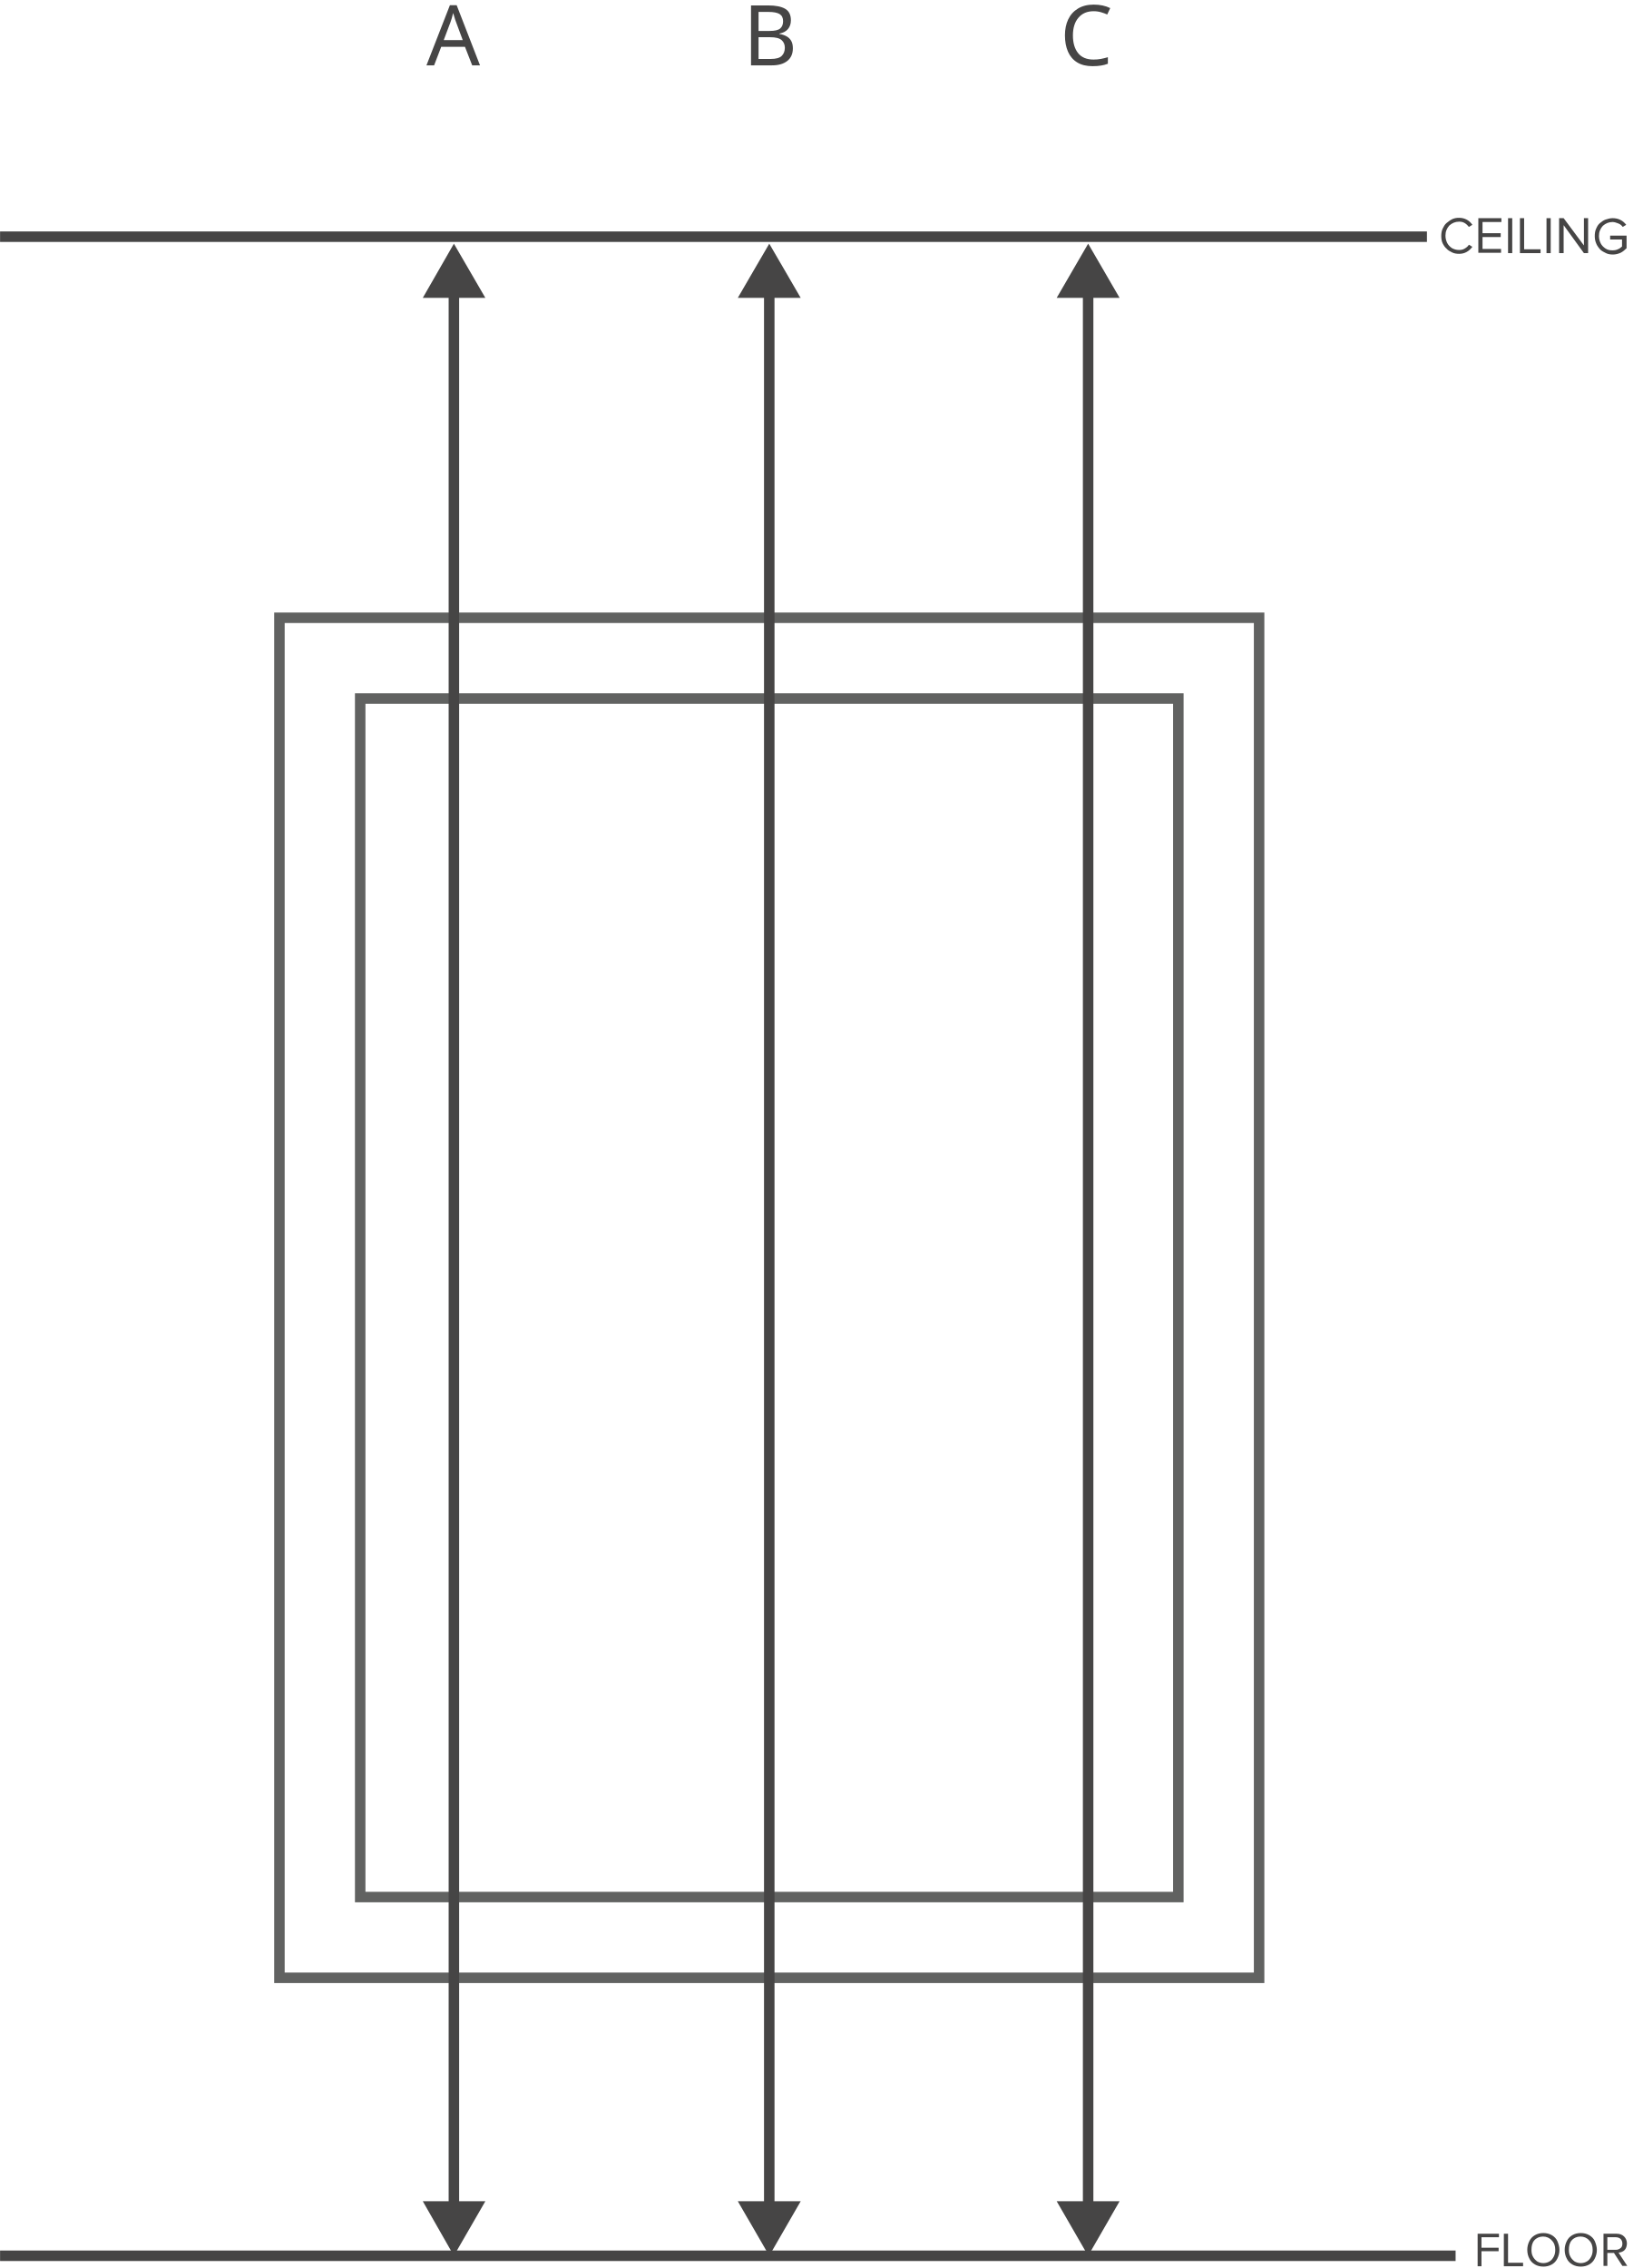
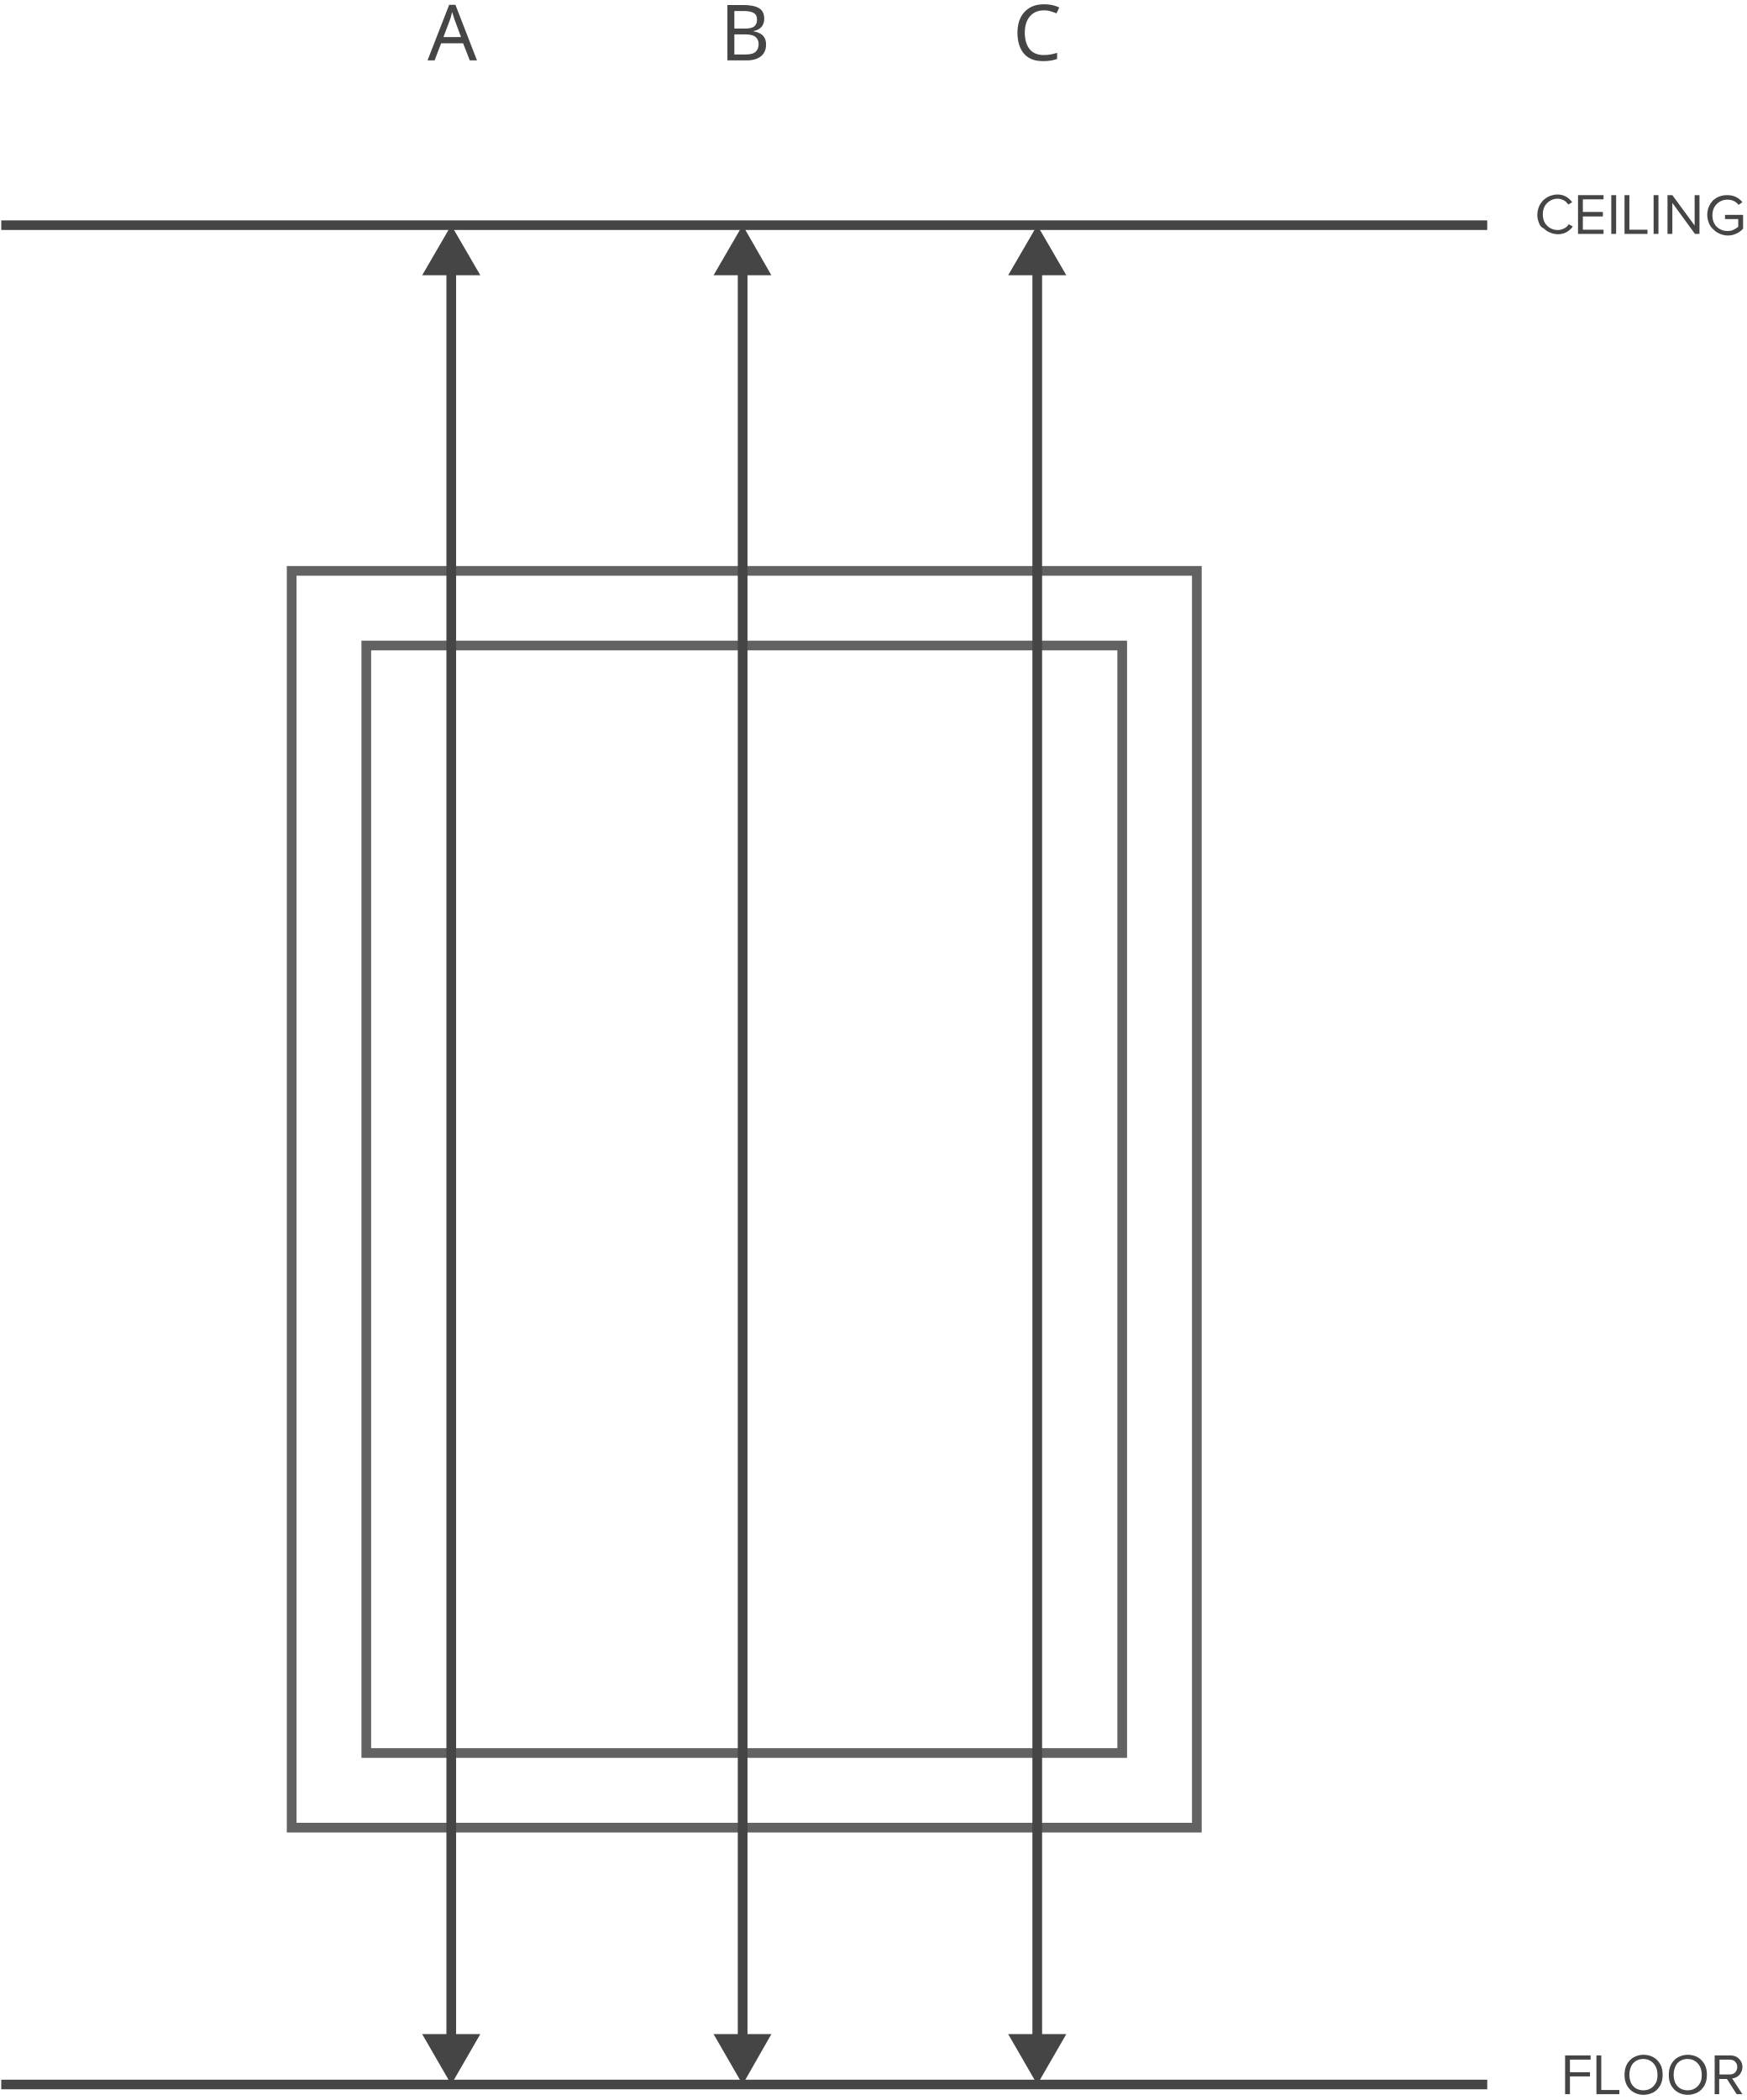
- <svg xmlns="http://www.w3.org/2000/svg" version="1.1" id="Layer_1" x="0px" y="0px" width="176px" height="243px" viewBox="0 0 469.8 648.7" enable-background="new 0 0 469.8 648.7" xml:space="preserve">
+ <svg xmlns="http://www.w3.org/2000/svg" version="1.1" id="Layer_1" x="0px" y="0px" width="203px" height="244px" viewBox="0 0 540 650" enable-background="new 0 0 540 650" xml:space="preserve">
+   <line fill="none" stroke="#464545" stroke-width="2.968" x1="0" y1="645.2" x2="460" y2="645.2" />
  <g>
-     <rect x="79.9" y="176.7" fill="none" stroke="#616261" stroke-width="3" stroke-miterlimit="10" width="280.2" height="389" />
-     <rect x="103" y="199.8" fill="none" stroke="#616261" stroke-width="3" stroke-miterlimit="10" width="234" height="342.8" />
+     <path fill="#464545" d="M484.1,648.2v-12h7.9v1.3h-6.4v3.9h6.2v1.3h-6.2v5.5H484.1z" />
+     <path fill="#464545" d="M493.8,648.2v-12h1.5v10.7h5.6v1.3H493.8z" />
+     <path fill="#464545" d="M503.2,645.4c-0.5-0.9-0.7-2-0.7-3.2s0.2-2.2,0.7-3.2c0.5-0.9,1.2-1.7,2.1-2.2s1.9-0.8,3.1-0.8   c1.2,0,2.2,0.3,3.1,0.8c0.9,0.5,1.6,1.3,2.1,2.2c0.5,0.9,0.7,2,0.7,3.2s-0.2,2.2-0.7,3.2c-0.5,0.9-1.2,1.7-2.1,2.2   c-0.9,0.5-2,0.8-3.1,0.8c-1.2,0-2.2-0.3-3.1-0.8C504.4,647.1,503.7,646.3,503.2,645.4z M504,642.2c0,0.9,0.2,1.8,0.5,2.5   s0.9,1.3,1.5,1.7c0.7,0.4,1.5,0.6,2.3,0.6c0.9,0,1.7-0.2,2.3-0.6c0.7-0.4,1.2-1,1.6-1.7c0.4-0.7,0.5-1.6,0.5-2.5   c0-1.4-0.4-2.6-1.2-3.5c-0.8-0.9-1.9-1.4-3.2-1.4c-1.3,0-2.4,0.5-3.2,1.4C504.4,639.6,504,640.8,504,642.2z" />
+     <path fill="#464545" d="M516.9,645.4c-0.5-0.9-0.7-2-0.7-3.2s0.2-2.2,0.7-3.2c0.5-0.9,1.2-1.7,2.1-2.2s1.9-0.8,3.1-0.8   c1.2,0,2.2,0.3,3.1,0.8s1.6,1.3,2.1,2.2c0.5,0.9,0.7,2,0.7,3.2s-0.2,2.2-0.7,3.2c-0.5,0.9-1.2,1.7-2.1,2.2c-0.9,0.5-2,0.8-3.1,0.8   c-1.2,0-2.2-0.3-3.1-0.8C518.1,647.1,517.4,646.3,516.9,645.4z M517.7,642.2c0,0.9,0.2,1.8,0.5,2.5s0.9,1.3,1.5,1.7   c0.7,0.4,1.5,0.6,2.3,0.6c0.9,0,1.7-0.2,2.3-0.6c0.7-0.4,1.2-1,1.6-1.7c0.4-0.7,0.5-1.6,0.5-2.5c0-1.4-0.4-2.6-1.2-3.5   c-0.8-0.9-1.9-1.4-3.2-1.4c-1.3,0-2.4,0.5-3.2,1.4C518.1,639.6,517.7,640.8,517.7,642.2z" />
+     <path fill="#464545" d="M530.4,648.2v-12h4.8c1.1,0,2,0.3,2.7,1c0.7,0.7,1.1,1.5,1.1,2.6c0,0.5-0.1,1-0.3,1.4   c-0.2,0.4-0.4,0.8-0.7,1.1s-0.6,0.5-1,0.7c-0.4,0.2-0.8,0.3-1.2,0.3l3.2,4.9h-1.8l-3-4.7h-2.4v4.7H530.4z M531.9,642.1h3.1   c0.7,0,1.3-0.2,1.7-0.6s0.7-1,0.7-1.7s-0.2-1.2-0.7-1.7c-0.4-0.4-1-0.6-1.7-0.6h-3.1V642.1z" />
  </g>
-   <text transform="matrix(1 0 0 1 121.9528 18.692)" fill="#464545" font-family="'ProximaNova-Regular'" font-size="24">A</text>
-   <text transform="matrix(1 0 0 1 212.4535 18.692)" fill="#464545" font-family="'ProximaNova-Regular'" font-size="24">B</text>
-   <text transform="matrix(1 0 0 1 303.0974 18.692)" fill="#464545" font-family="'ProximaNova-Regular'" font-size="24">C</text>
  <g>
+     <text transform="matrix(1 0 0 1 131.9525 18.692)" fill="#464545" font-family="'ProximaNova-Regular'" font-size="24">A</text>
+     <text transform="matrix(1 0 0 1 222.4534 18.692)" fill="#464545" font-family="'ProximaNova-Regular'" font-size="24">B</text>
+     <text transform="matrix(1 0 0 1 313.097 18.692)" fill="#464545" font-family="'ProximaNova-Regular'" font-size="24">C</text>
    <g>
-       <line fill="none" stroke="#464545" stroke-width="3" x1="311.2" y1="82.6" x2="311.2" y2="632.3" />
+       <rect x="89.9" y="176.7" fill="none" stroke="#616261" stroke-width="3" stroke-miterlimit="10" width="280.2" height="389" />
+       <rect x="113" y="199.8" fill="none" stroke="#616261" stroke-width="3" stroke-miterlimit="10" width="234" height="342.8" />
+     </g>
+     <g>
      <g>
-         <polygon fill="#464545" points="302.2,85.2 311.2,69.7 320.2,85.2    " />
+         <g>
+           <line fill="none" stroke="#464545" stroke-width="3" x1="320.7" y1="82.6" x2="320.7" y2="632.3" />
+           <g>
+             <polygon fill="#464545" points="311.7,85.2 320.7,69.7 329.7,85.2      " />
+           </g>
+           <g>
+             <polygon fill="#464545" points="311.7,629.6 320.7,645.2 329.7,629.6      " />
+           </g>
+         </g>
      </g>
      <g>
-         <polygon fill="#464545" points="302.2,629.6 311.2,645.2 320.2,629.6    " />
+         <g>
+           <line fill="none" stroke="#464545" stroke-width="3" x1="229.5" y1="82.6" x2="229.5" y2="632.3" />
+           <g>
+             <polygon fill="#464545" points="220.5,85.2 229.5,69.7 238.4,85.2      " />
+           </g>
+           <g>
+             <polygon fill="#464545" points="220.5,629.6 229.5,645.2 238.4,629.6      " />
+           </g>
+         </g>
+       </g>
+       <g>
+         <g>
+           <line fill="none" stroke="#464545" stroke-width="3" x1="139.3" y1="82.6" x2="139.3" y2="632.3" />
+           <g>
+             <polygon fill="#464545" points="130.3,85.2 139.3,69.7 148.3,85.2      " />
+           </g>
+           <g>
+             <polygon fill="#464545" points="130.3,629.6 139.3,645.2 148.3,629.6      " />
+           </g>
+         </g>
      </g>
    </g>
  </g>
+   <line fill="none" stroke="#464545" stroke-width="2.968" x1="0" y1="69.7" x2="460" y2="69.7" />
  <g>
-     <g>
-       <line fill="none" stroke="#464545" stroke-width="3" x1="220" y1="82.6" x2="220" y2="632.3" />
-       <g>
-         <polygon fill="#464545" points="211,85.2 220,69.7 229,85.2    " />
-       </g>
-       <g>
-         <polygon fill="#464545" points="211,629.6 220,645.2 229,629.6    " />
-       </g>
-     </g>
-   </g>
-   <g>
-     <g>
-       <line fill="none" stroke="#464545" stroke-width="3" x1="129.8" y1="82.6" x2="129.8" y2="632.3" />
-       <g>
-         <polygon fill="#464545" points="120.9,85.2 129.8,69.7 138.8,85.2    " />
-       </g>
-       <g>
-         <polygon fill="#464545" points="120.9,629.6 129.8,645.2 138.8,629.6    " />
-       </g>
-     </g>
-   </g>
-   <line fill="none" stroke="#464545" stroke-width="3" x1="0" y1="645.2" x2="416.3" y2="645.2" />
-   <g>
-     <path fill="#464545" d="M422.6,648.2v-9.3h6.1v1h-5v3h4.9v1h-4.9v4.3H422.6z" />
-     <path fill="#464545" d="M430.1,648.2v-9.3h1.2v8.3h4.3v1H430.1z" />
-     <path fill="#464545" d="M437.4,646c-0.4-0.7-0.6-1.6-0.6-2.5s0.2-1.7,0.6-2.5s0.9-1.3,1.6-1.7c0.7-0.4,1.5-0.6,2.4-0.6   s1.7,0.2,2.4,0.6c0.7,0.4,1.3,1,1.6,1.7s0.6,1.6,0.6,2.5s-0.2,1.7-0.6,2.5s-0.9,1.3-1.6,1.7c-0.7,0.4-1.5,0.6-2.4,0.6   s-1.7-0.2-2.4-0.6C438.3,647.3,437.7,646.7,437.4,646z M438,643.5c0,0.7,0.1,1.4,0.4,1.9c0.3,0.6,0.7,1,1.2,1.4   c0.5,0.3,1.1,0.5,1.8,0.5c0.7,0,1.3-0.2,1.8-0.5c0.5-0.3,0.9-0.8,1.2-1.4c0.3-0.6,0.4-1.2,0.4-1.9c0-1.1-0.3-2-1-2.7   c-0.6-0.7-1.5-1.1-2.5-1.1c-1,0-1.9,0.4-2.5,1.1S438,642.4,438,643.5z" />
-     <path fill="#464545" d="M448.1,646c-0.4-0.7-0.6-1.6-0.6-2.5s0.2-1.7,0.6-2.5s0.9-1.3,1.6-1.7c0.7-0.4,1.5-0.6,2.4-0.6   s1.7,0.2,2.4,0.6c0.7,0.4,1.3,1,1.6,1.7s0.6,1.6,0.6,2.5s-0.2,1.7-0.6,2.5s-0.9,1.3-1.6,1.7c-0.7,0.4-1.5,0.6-2.4,0.6   s-1.7-0.2-2.4-0.6C449,647.3,448.4,646.7,448.1,646z M448.7,643.5c0,0.7,0.1,1.4,0.4,1.9c0.3,0.6,0.7,1,1.2,1.4   c0.5,0.3,1.1,0.5,1.8,0.5c0.7,0,1.3-0.2,1.8-0.5c0.5-0.3,0.9-0.8,1.2-1.4c0.3-0.6,0.4-1.2,0.4-1.9c0-1.1-0.3-2-1-2.7   c-0.6-0.7-1.5-1.1-2.5-1.1c-1,0-1.9,0.4-2.5,1.1S448.7,642.4,448.7,643.5z" />
-     <path fill="#464545" d="M458.6,648.2v-9.3h3.8c0.9,0,1.6,0.3,2.1,0.8c0.5,0.5,0.8,1.2,0.8,2c0,0.4-0.1,0.8-0.2,1.1   c-0.1,0.3-0.3,0.6-0.5,0.8c-0.2,0.2-0.5,0.4-0.8,0.5c-0.3,0.1-0.6,0.2-0.9,0.2l2.5,3.8H464l-2.4-3.7h-1.9v3.7H458.6z M459.7,643.5   h2.4c0.6,0,1-0.2,1.4-0.5c0.4-0.3,0.5-0.8,0.5-1.3s-0.2-1-0.5-1.3s-0.8-0.5-1.4-0.5h-2.4V643.5z" />
-   </g>
-   <line fill="none" stroke="#464545" stroke-width="3" x1="0" y1="67.7" x2="408.1" y2="67.7" />
-   <g>
-     <path fill="#464545" d="M412.6,69.6c-0.3-0.6-0.4-1.4-0.4-2.1s0.1-1.5,0.4-2.1c0.3-0.6,0.6-1.2,1.1-1.6c0.5-0.4,1-0.8,1.6-1.1   c0.6-0.3,1.3-0.4,2-0.4c1.6,0,2.9,0.7,3.8,2l-1,0.6c-0.3-0.4-0.7-0.8-1.2-1.1c-0.5-0.3-1-0.4-1.6-0.4c-1.1,0-2,0.4-2.8,1.1   c-0.7,0.8-1.1,1.7-1.1,2.9c0,0.8,0.2,1.5,0.5,2.1c0.3,0.6,0.8,1.1,1.4,1.5c0.6,0.3,1.2,0.5,2,0.5c0.6,0,1.1-0.1,1.6-0.4   c0.5-0.3,0.9-0.6,1.2-1.1l1,0.6c-1,1.3-2.2,2-3.8,2c-0.7,0-1.4-0.1-2-0.4c-0.6-0.3-1.2-0.6-1.6-1.1   C413.3,70.8,412.9,70.2,412.6,69.6z" />
-     <path fill="#464545" d="M422.8,72.4v-10h6.6v1.1H424v3.2h5.2v1.1H424v3.4h5.3v1.1H422.8z" />
-     <path fill="#464545" d="M431.3,72.4v-10h1.2v10H431.3z" />
-     <path fill="#464545" d="M434.7,72.4v-10h1.2v8.9h4.7v1.1H434.7z" />
-     <path fill="#464545" d="M442.3,72.4v-10h1.2v10H442.3z" />
-     <path fill="#464545" d="M445.9,72.4v-10h1.3l5.8,7.8v-7.8h1.2v10h-1.2l-5.8-8v8H445.9z" />
-     <path fill="#464545" d="M456.5,69.6c-0.3-0.7-0.4-1.4-0.4-2.1s0.1-1.5,0.4-2.1c0.3-0.7,0.6-1.2,1.1-1.6c0.5-0.4,1-0.8,1.6-1   c0.6-0.2,1.3-0.4,2-0.4c1.6,0,2.9,0.6,3.9,1.9l-1,0.6c-0.3-0.4-0.7-0.8-1.3-1c-0.5-0.2-1.1-0.4-1.6-0.4c-1.1,0-2,0.4-2.8,1.1   c-0.7,0.8-1.1,1.7-1.1,2.9c0,0.8,0.2,1.5,0.5,2.1c0.3,0.6,0.8,1.1,1.4,1.5s1.2,0.5,2,0.5c0.6,0,1.1-0.1,1.5-0.3   c0.5-0.2,0.9-0.5,1.2-0.8v-2h-3.4v-1.1h4.7v3.6c-0.5,0.5-1.1,1-1.7,1.3c-0.7,0.3-1.4,0.5-2.2,0.5c-0.7,0-1.4-0.1-2-0.4   c-0.6-0.3-1.2-0.6-1.6-1S456.7,70.2,456.5,69.6z" />
+     <path fill="#464545" d="M476,69c-0.3-0.8-0.5-1.6-0.5-2.5s0.2-1.7,0.5-2.5c0.3-0.8,0.8-1.4,1.3-2c0.6-0.5,1.2-1,2-1.3   c0.8-0.3,1.6-0.5,2.4-0.5c1.9,0,3.4,0.8,4.6,2.4l-1.2,0.7c-0.4-0.5-0.8-1-1.4-1.3s-1.2-0.5-1.9-0.5c-1.3,0-2.4,0.5-3.3,1.4   c-0.9,0.9-1.3,2.1-1.3,3.5c0,0.9,0.2,1.8,0.6,2.5c0.4,0.7,1,1.3,1.7,1.7c0.7,0.4,1.5,0.6,2.4,0.6c0.7,0,1.3-0.2,1.9-0.5   c0.6-0.3,1.1-0.7,1.4-1.3l1.3,0.7c-1.2,1.6-2.7,2.4-4.6,2.4c-0.9,0-1.7-0.2-2.4-0.5c-0.8-0.3-1.4-0.7-2-1.3   C476.7,70.4,476.3,69.8,476,69z" />
+     <path fill="#464545" d="M488.1,72.4v-12h7.9v1.3h-6.4v3.9h6.2V67h-6.2v4.1h6.4v1.3H488.1z" />
+     <path fill="#464545" d="M498.4,72.4v-12h1.5v12H498.4z" />
+     <path fill="#464545" d="M502.5,72.4v-12h1.5v10.7h5.6v1.3H502.5z" />
+     <path fill="#464545" d="M511.5,72.4v-12h1.5v12H511.5z" />
+     <path fill="#464545" d="M515.8,72.4v-12h1.5l6.9,9.4v-9.4h1.5v12h-1.4l-7-9.6v9.6H515.8z" />
+     <path fill="#464545" d="M528.6,69c-0.3-0.8-0.5-1.6-0.5-2.5c0-0.9,0.2-1.8,0.5-2.5c0.3-0.8,0.8-1.4,1.3-2c0.6-0.5,1.2-0.9,2-1.2   c0.8-0.3,1.6-0.4,2.4-0.4c1.9,0,3.5,0.7,4.7,2.2l-1.2,0.8c-0.4-0.5-0.9-0.9-1.5-1.2c-0.6-0.3-1.3-0.4-2-0.4c-1.3,0-2.4,0.5-3.3,1.4   c-0.9,0.9-1.3,2.1-1.3,3.5c0,0.9,0.2,1.8,0.6,2.5c0.4,0.8,1,1.3,1.7,1.7c0.7,0.4,1.5,0.6,2.4,0.6c0.7,0,1.3-0.1,1.9-0.4   c0.6-0.3,1-0.6,1.4-0.9v-2.4h-4.1v-1.3h5.6v4.3c-0.6,0.6-1.3,1.2-2.1,1.5c-0.8,0.4-1.7,0.6-2.6,0.6c-0.8,0-1.7-0.2-2.4-0.5   c-0.8-0.3-1.4-0.7-2-1.3C529.3,70.4,528.9,69.8,528.6,69z" />
  </g>
</svg>
